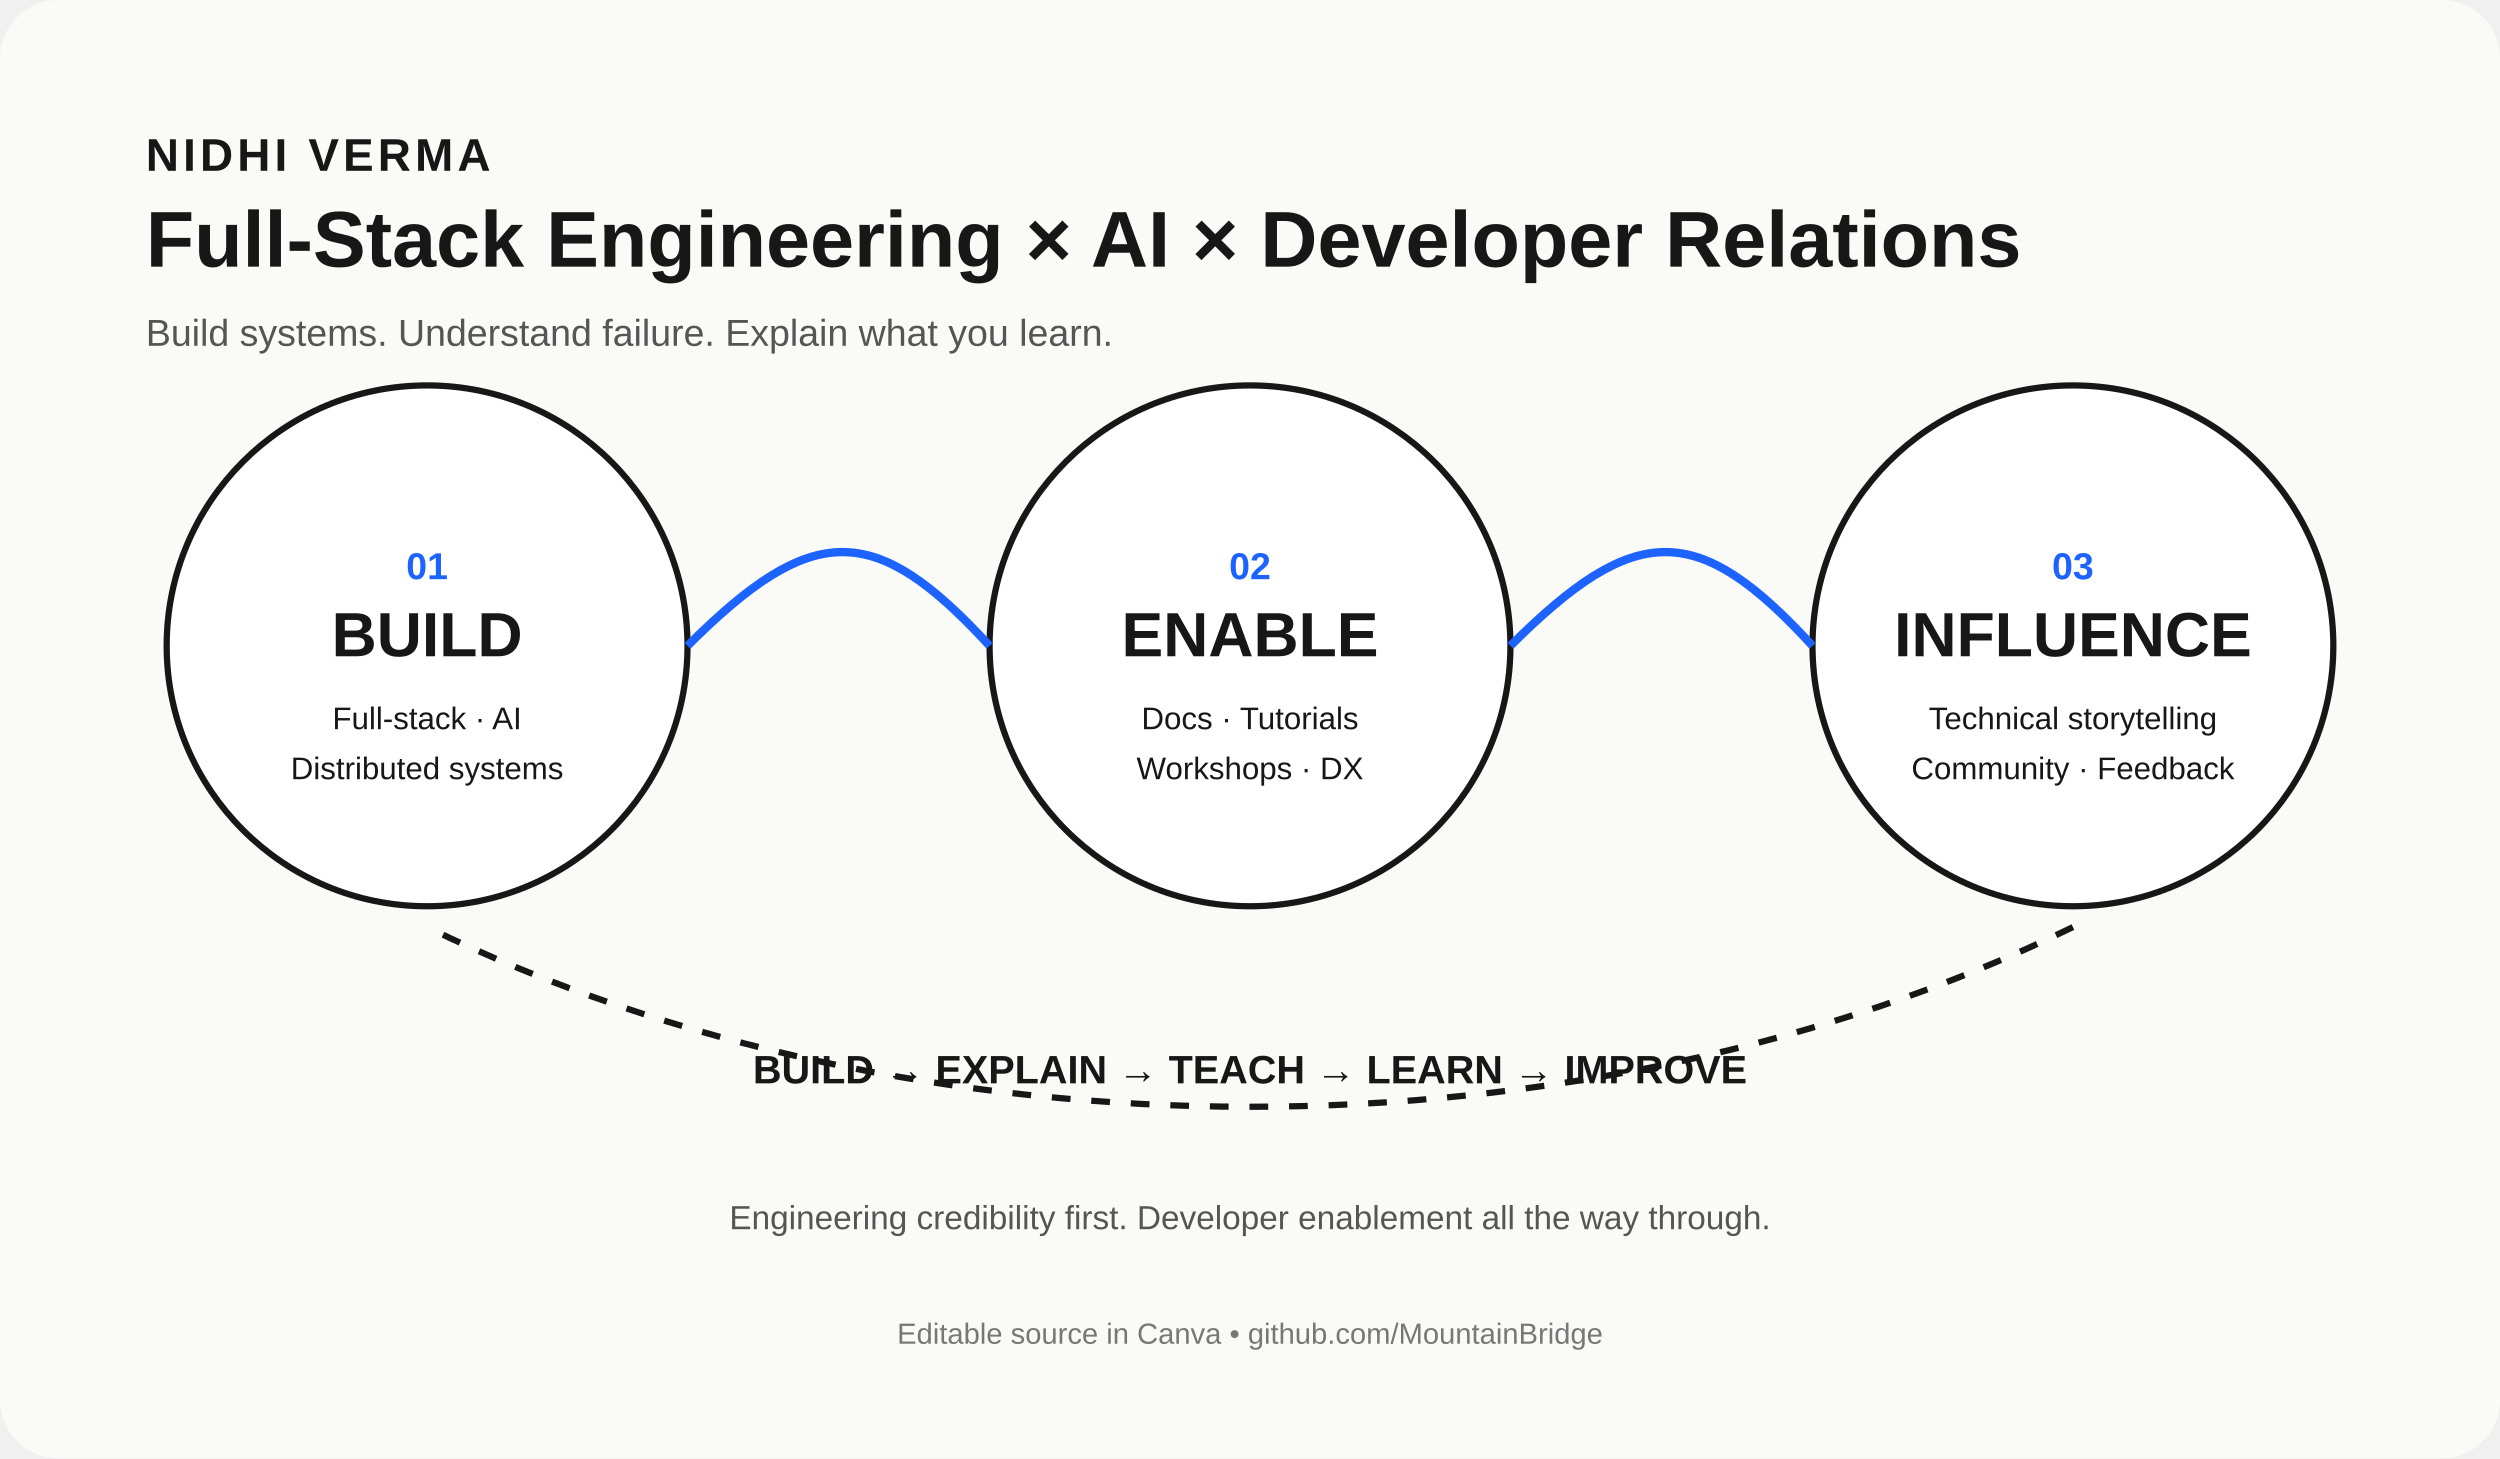
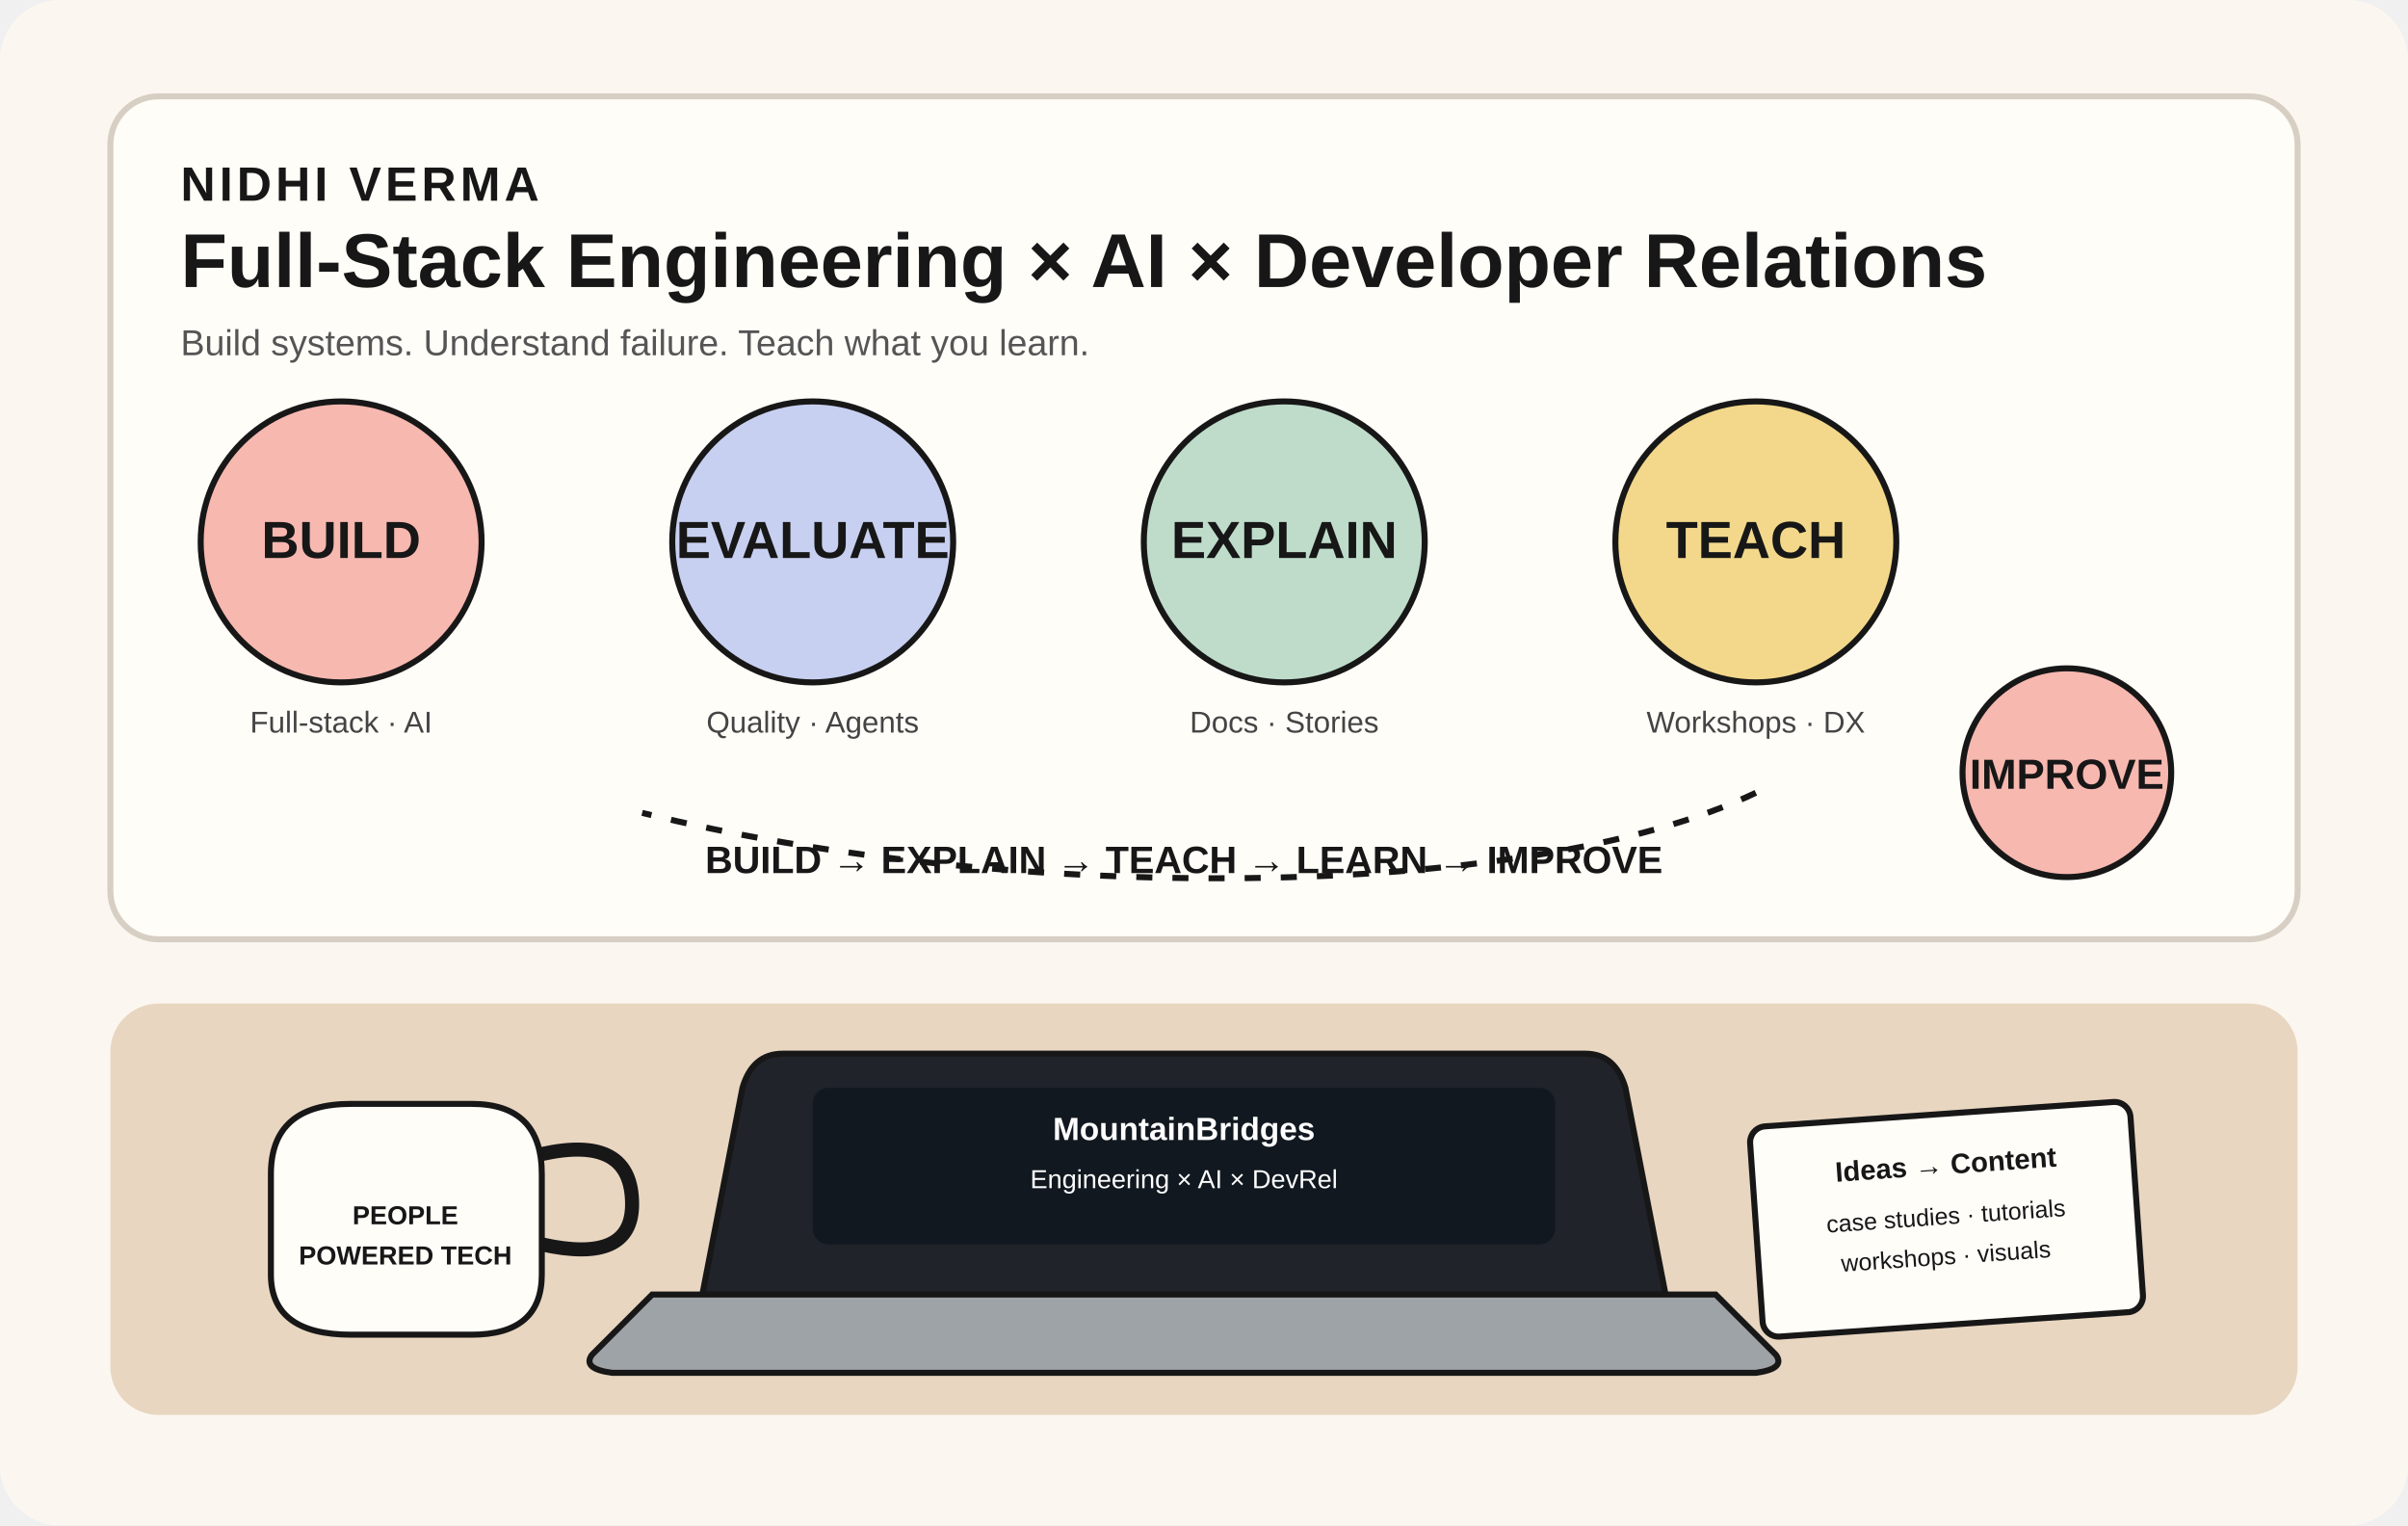
- <svg xmlns="http://www.w3.org/2000/svg" width="1200" height="700" viewBox="0 0 1200 700">
-   <rect width="1200" height="700" rx="28" fill="#FAFAF7" />
-   <g fill="#171717" font-family="Arial, Helvetica, sans-serif">
-     <text x="70" y="82" font-size="22" font-weight="700" letter-spacing="2">NIDHI VERMA</text>
-     <text x="70" y="128" font-size="38" font-weight="700">Full-Stack Engineering × AI × Developer Relations</text>
-     <text x="70" y="166" font-size="18" fill="#555">Build systems. Understand failure. Explain what you learn.</text>
-     <circle cx="205" cy="310" r="125" fill="#FFFFFF" stroke="#171717" stroke-width="3" />
-     <circle cx="600" cy="310" r="125" fill="#FFFFFF" stroke="#171717" stroke-width="3" />
-     <circle cx="995" cy="310" r="125" fill="#FFFFFF" stroke="#171717" stroke-width="3" />
-     <text x="205" y="278" text-anchor="middle" font-size="18" fill="#1D63FF" font-weight="700">01</text>
-     <text x="205" y="315" text-anchor="middle" font-size="30" font-weight="700">BUILD</text>
-     <text x="205" y="350" text-anchor="middle" font-size="15">Full-stack · AI</text>
-     <text x="205" y="374" text-anchor="middle" font-size="15">Distributed systems</text>
-     <text x="600" y="278" text-anchor="middle" font-size="18" fill="#1D63FF" font-weight="700">02</text>
-     <text x="600" y="315" text-anchor="middle" font-size="30" font-weight="700">ENABLE</text>
-     <text x="600" y="350" text-anchor="middle" font-size="15">Docs · Tutorials</text>
-     <text x="600" y="374" text-anchor="middle" font-size="15">Workshops · DX</text>
-     <text x="995" y="278" text-anchor="middle" font-size="18" fill="#1D63FF" font-weight="700">03</text>
-     <text x="995" y="315" text-anchor="middle" font-size="30" font-weight="700">INFLUENCE</text>
-     <text x="995" y="350" text-anchor="middle" font-size="15">Technical storytelling</text>
-     <text x="995" y="374" text-anchor="middle" font-size="15">Community · Feedback</text>
-     <path d="M330 310 C390 250 420 250 475 310" fill="none" stroke="#1D63FF" stroke-width="4" />
-     <path d="M725 310 C785 250 815 250 870 310" fill="none" stroke="#1D63FF" stroke-width="4" />
-     <path d="M995 445 C760 560 440 560 205 445" fill="none" stroke="#171717" stroke-width="3" stroke-dasharray="9 10" />
-     <text x="600" y="520" text-anchor="middle" font-size="19" font-weight="700">BUILD → EXPLAIN → TEACH → LEARN → IMPROVE</text>
-     <text x="600" y="590" text-anchor="middle" font-size="16" fill="#555">Engineering credibility first. Developer enablement all the way through.</text>
-     <text x="600" y="645" text-anchor="middle" font-size="14" fill="#777">Editable source in Canva • github.com/MountainBridge</text>
+ <svg xmlns="http://www.w3.org/2000/svg" width="1200" height="760" viewBox="0 0 1200 760">
+   <rect width="1200" height="760" rx="30" fill="#FBF7F0" />
+   <g font-family="Arial, Helvetica, sans-serif" fill="#171717">
+     <rect x="55" y="48" width="1090" height="420" rx="24" fill="#FFFDF8" stroke="#D7CFC3" stroke-width="3" />
+     <text x="90" y="100" font-size="24" font-weight="700" letter-spacing="2">NIDHI VERMA</text>
+     <text x="90" y="143" font-size="38" font-weight="700">Full-Stack Engineering × AI × Developer Relations</text>
+     <text x="90" y="177" font-size="18" fill="#555">Build systems. Understand failure. Teach what you learn.</text>
+     <g stroke="#171717" stroke-width="3" fill="none">
+       <path d="M120 260 C160 230 195 230 230 260" />
+       <path d="M355 260 C395 230 430 230 465 260" />
+       <path d="M590 260 C630 230 665 230 700 260" />
+       <path d="M825 260 C865 230 900 230 935 260" />
+     </g>
+     <g font-weight="700" text-anchor="middle">
+       <circle cx="170" cy="270" r="70" fill="#F7B8B0" stroke="#171717" stroke-width="3" />
+       <text x="170" y="278" font-size="26">BUILD</text>
+       <circle cx="405" cy="270" r="70" fill="#C7D0F0" stroke="#171717" stroke-width="3" />
+       <text x="405" y="278" font-size="26">EVALUATE</text>
+       <circle cx="640" cy="270" r="70" fill="#BFDCCB" stroke="#171717" stroke-width="3" />
+       <text x="640" y="278" font-size="26">EXPLAIN</text>
+       <circle cx="875" cy="270" r="70" fill="#F3D88B" stroke="#171717" stroke-width="3" />
+       <text x="875" y="278" font-size="26">TEACH</text>
+       <circle cx="1030" cy="385" r="52" fill="#F7B8B0" stroke="#171717" stroke-width="3" />
+       <text x="1030" y="393" font-size="21">IMPROVE</text>
+     </g>
+     <g font-size="15" fill="#444" text-anchor="middle">
+       <text x="170" y="365">Full-stack · AI</text>
+       <text x="405" y="365">Quality · Agents</text>
+       <text x="640" y="365">Docs · Stories</text>
+       <text x="875" y="365">Workshops · DX</text>
+     </g>
+     <path d="M875 395 C760 450 500 450 320 405" fill="none" stroke="#171717" stroke-width="3" stroke-dasharray="8 10" />
+     <text x="590" y="435" text-anchor="middle" font-size="19" font-weight="700">BUILD → EXPLAIN → TEACH → LEARN → IMPROVE</text>
+     <rect x="55" y="500" width="1090" height="205" rx="24" fill="#E8D6C1" />
+     <path d="M390 525 L790 525 Q805 525 810 542 L830 645 L350 645 L370 542 Q375 525 390 525Z" fill="#20232A" stroke="#171717" stroke-width="3" />
+     <rect x="405" y="542" width="370" height="78" rx="8" fill="#111820" />
+     <text x="590" y="568" text-anchor="middle" font-size="16" fill="#FFF" font-weight="700">MountainBridges</text>
+     <text x="590" y="592" text-anchor="middle" font-size="13" fill="#FFF">Engineering × AI × DevRel</text>
+     <path d="M325 645 L855 645 L885 675 Q890 682 875 684 L305 684 Q290 682 295 675Z" fill="#9EA3A8" stroke="#171717" stroke-width="3" />
+     <path d="M135 585 Q135 550 175 550 L235 550 Q270 550 270 585 L270 635 Q270 665 235 665 L175 665 Q135 665 135 635Z" fill="#FFFDF8" stroke="#171717" stroke-width="3" />
+     <path d="M270 575 Q315 565 315 600 Q315 630 270 620" fill="none" stroke="#171717" stroke-width="7" />
+     <text x="202" y="610" text-anchor="middle" font-size="13" font-weight="700">PEOPLE</text>
+     <text x="202" y="630" text-anchor="middle" font-size="13" font-weight="700">POWERED TECH</text>
+     <rect x="875" y="555" width="190" height="105" rx="8" fill="#FFFDF8" stroke="#171717" stroke-width="3" transform="rotate(-4 970 607)" />
+     <text x="970" y="585" text-anchor="middle" font-size="14" font-weight="700" transform="rotate(-4 970 585)">Ideas → Content</text>
+     <text x="970" y="610" text-anchor="middle" font-size="12" transform="rotate(-4 970 610)">case studies · tutorials</text>
+     <text x="970" y="630" text-anchor="middle" font-size="12" transform="rotate(-4 970 630)">workshops · visuals</text>
  </g>
</svg>
